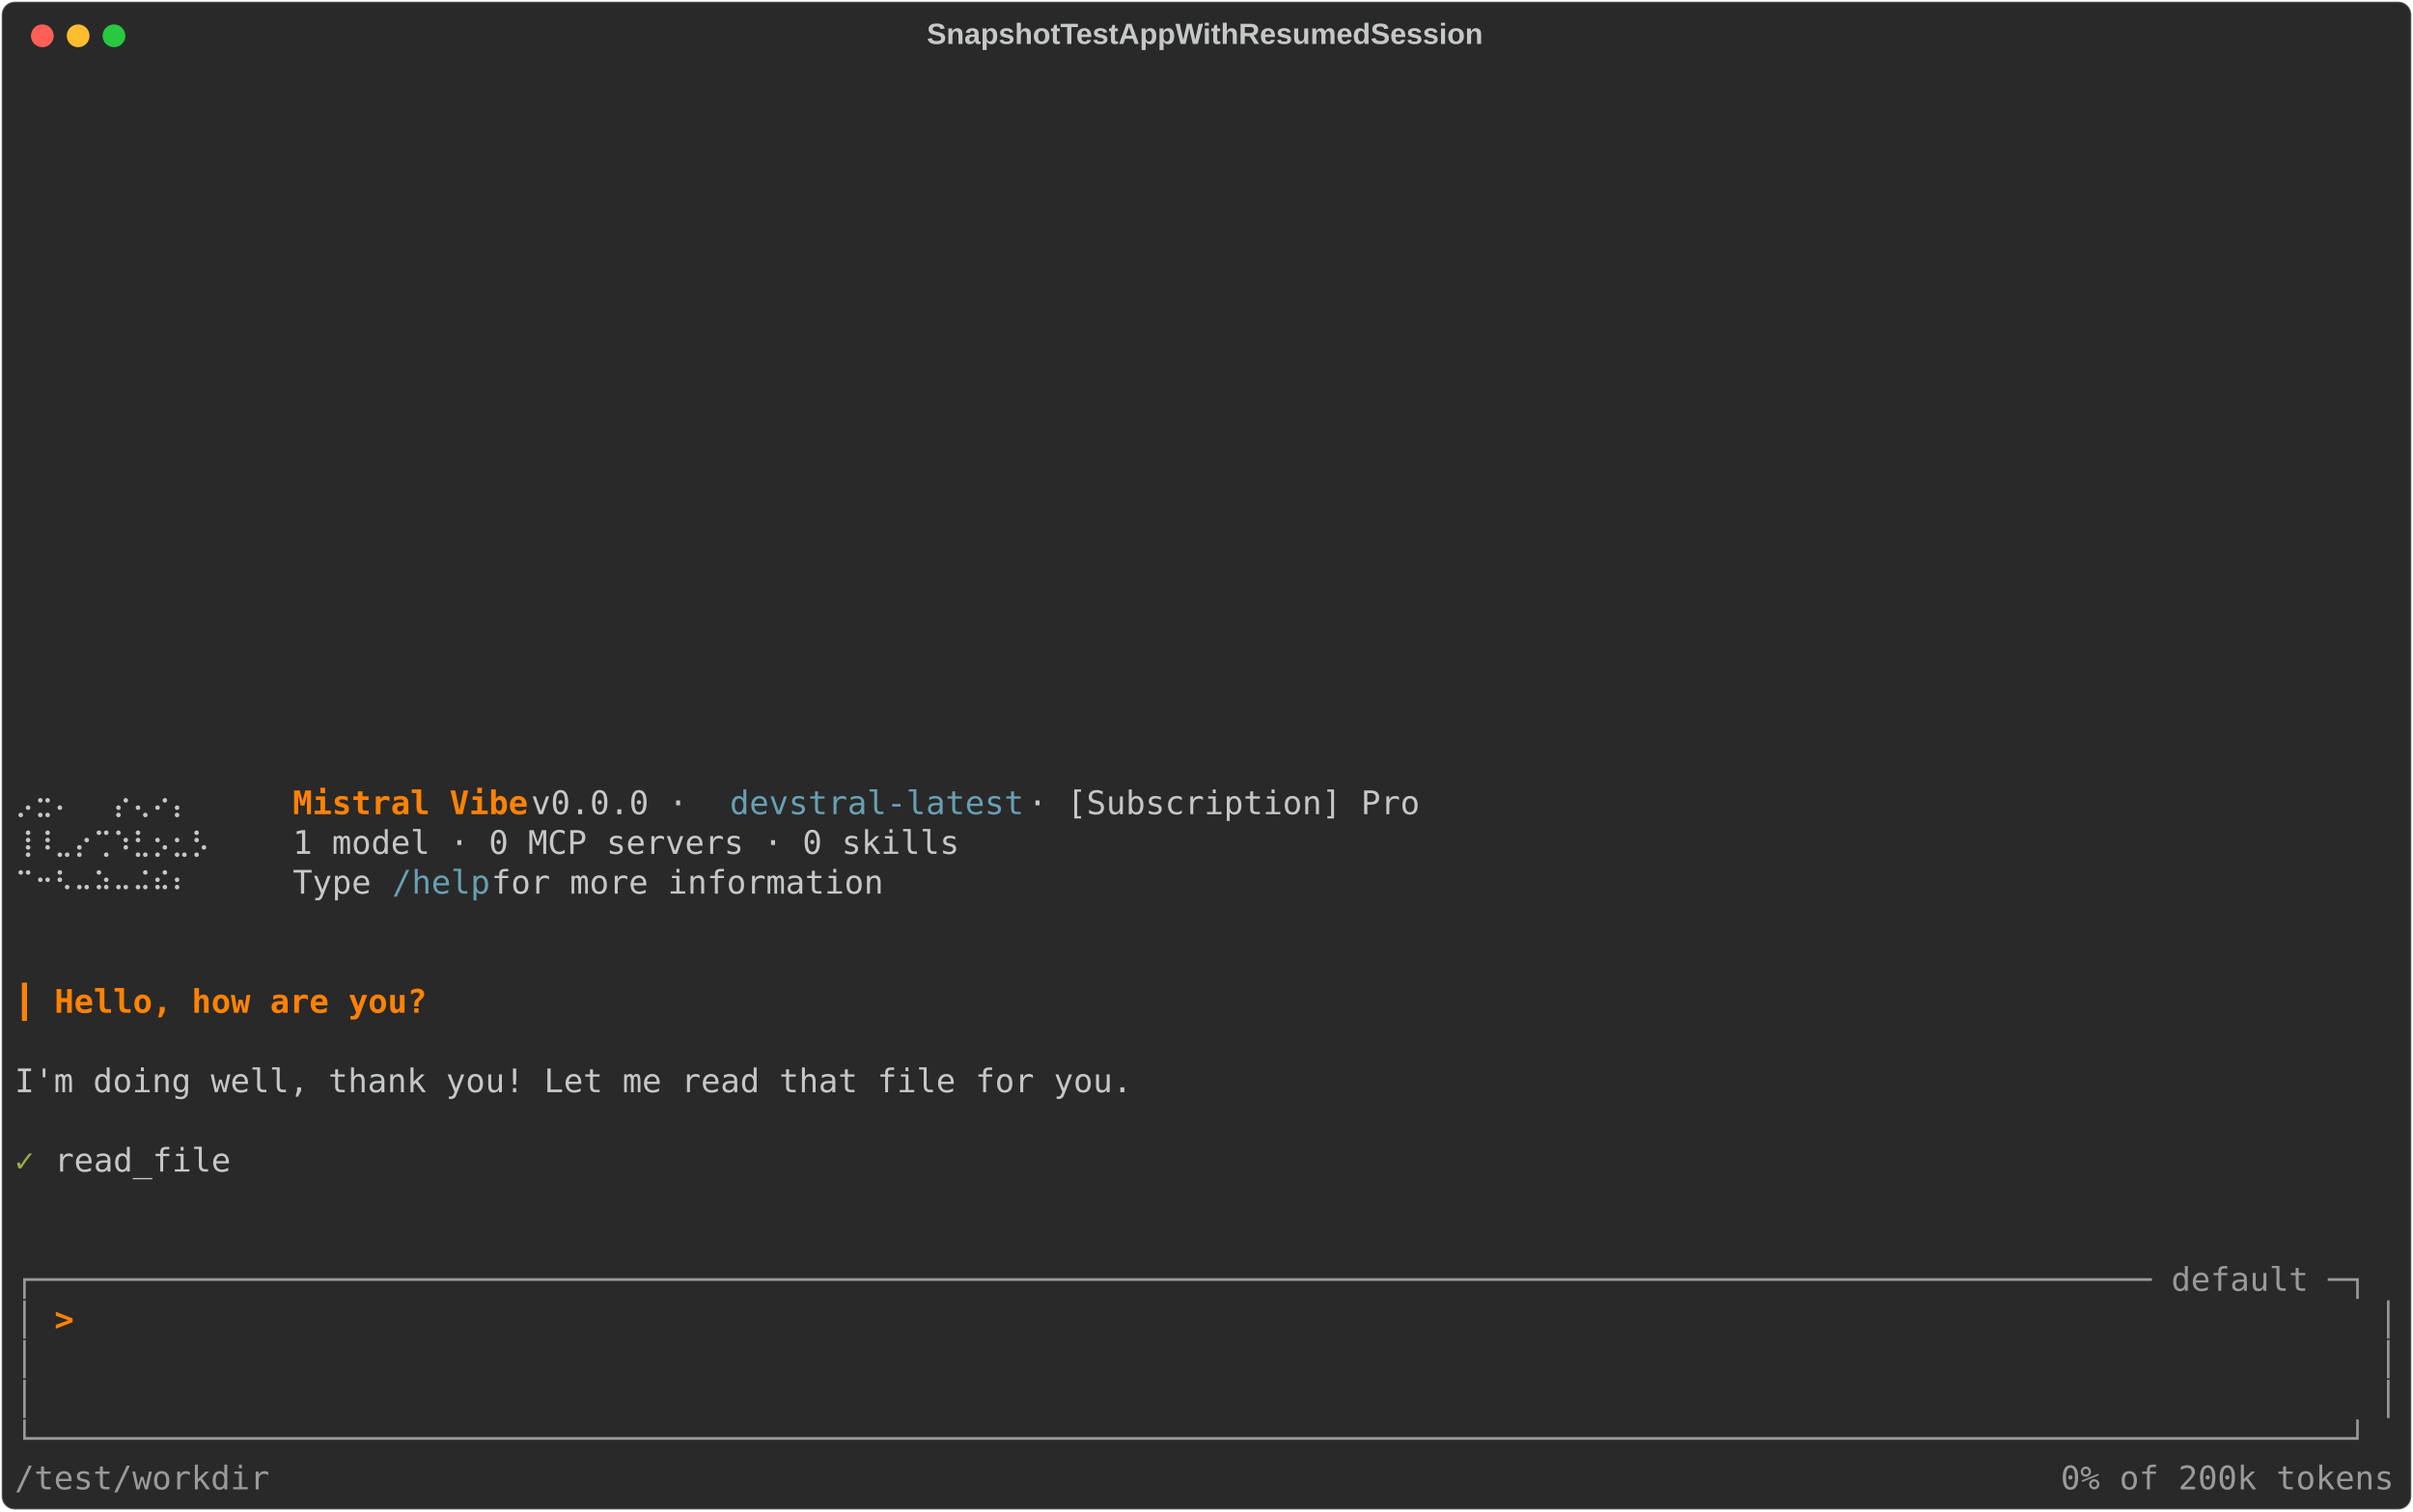
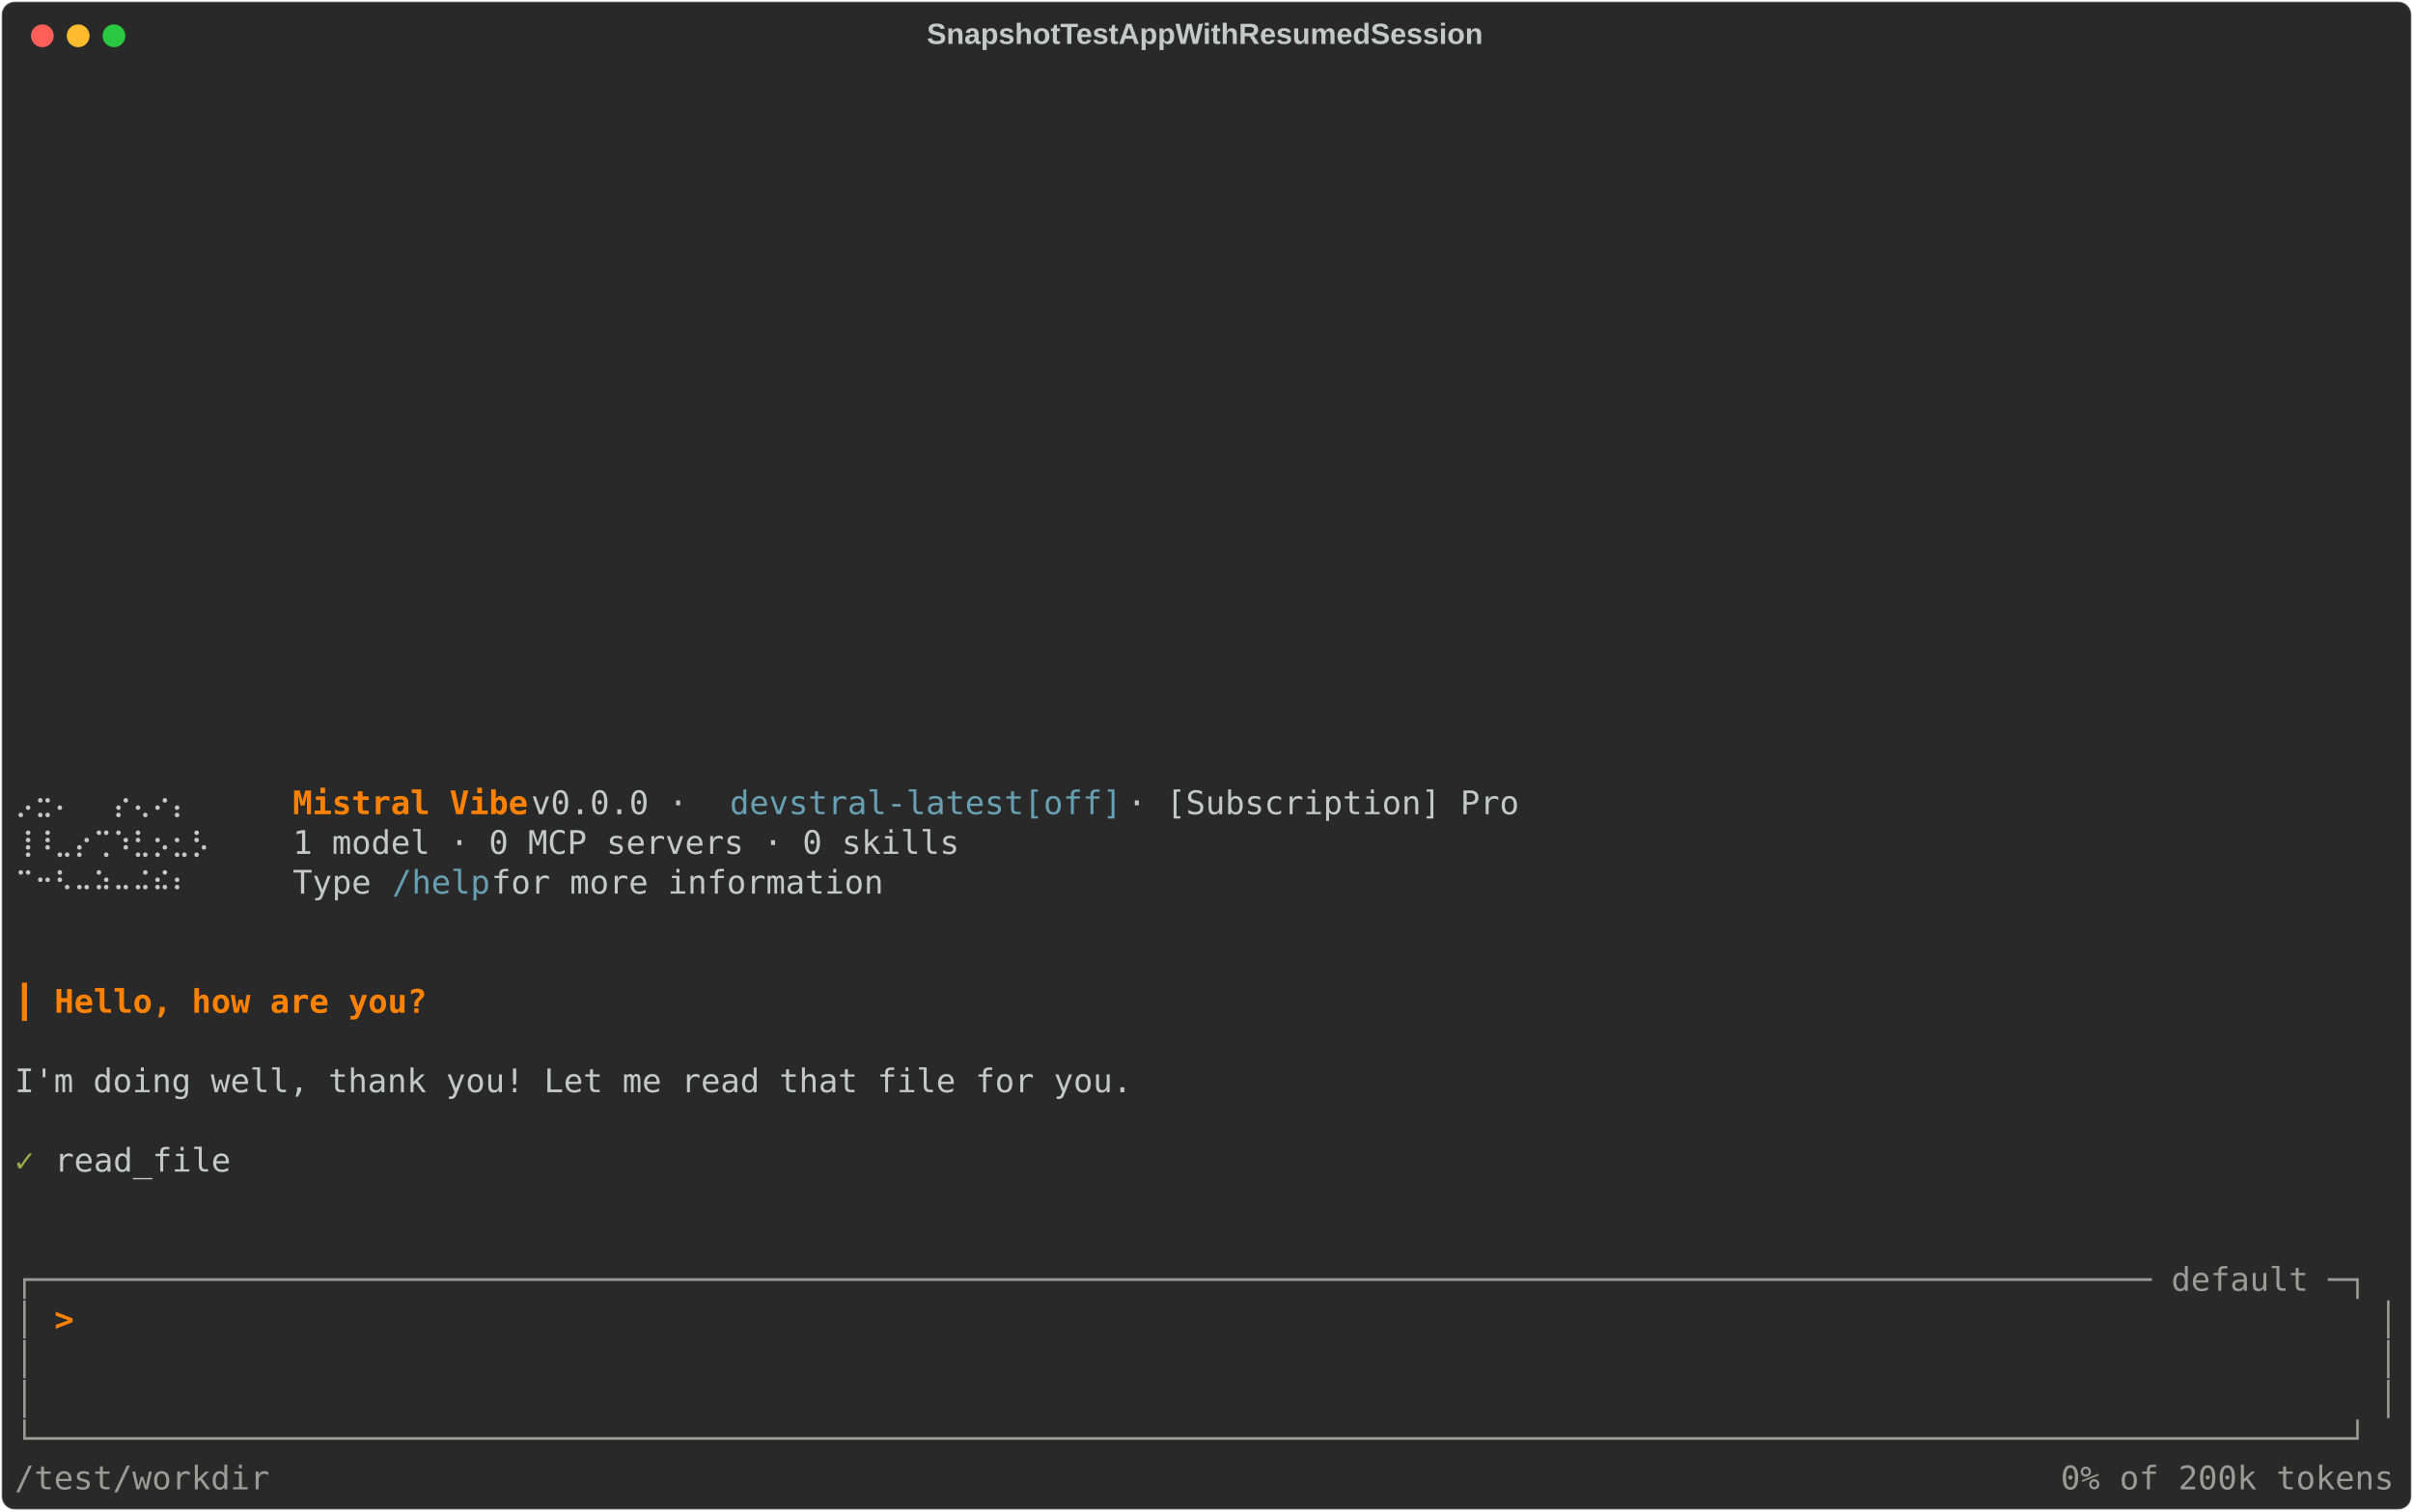
<svg xmlns="http://www.w3.org/2000/svg" class="rich-terminal" viewBox="0 0 1482 928.4">
  <style>

    @font-face {
        font-family: "Fira Code";
        src: local("FiraCode-Regular"),
                url("https://cdnjs.cloudflare.com/ajax/libs/firacode/6.2.0/woff2/FiraCode-Regular.woff2") format("woff2"),
                url("https://cdnjs.cloudflare.com/ajax/libs/firacode/6.2.0/woff/FiraCode-Regular.woff") format("woff");
        font-style: normal;
        font-weight: 400;
    }
    @font-face {
        font-family: "Fira Code";
        src: local("FiraCode-Bold"),
                url("https://cdnjs.cloudflare.com/ajax/libs/firacode/6.2.0/woff2/FiraCode-Bold.woff2") format("woff2"),
                url("https://cdnjs.cloudflare.com/ajax/libs/firacode/6.2.0/woff/FiraCode-Bold.woff") format("woff");
        font-style: bold;
        font-weight: 700;
    }

    .terminal-matrix {
        font-family: Fira Code, monospace;
        font-size: 20px;
        line-height: 24.4px;
        font-variant-east-asian: full-width;
    }

    .terminal-title {
        font-size: 18px;
        font-weight: bold;
        font-family: arial;
    }

    .terminal-r1 { fill: #c5c8c6 }
.terminal-r2 { fill: #ff8205;font-weight: bold }
.terminal-r3 { fill: #68a0b3 }
.terminal-r4 { fill: #ff8205 }
.terminal-r5 { fill: #98a84b }
.terminal-r6 { fill: #9a9b99 }
    </style>
  <defs>
    <clipPath id="terminal-clip-terminal">
      <rect x="0" y="0" width="1463.0" height="877.4" />
    </clipPath>
    <clipPath id="terminal-line-0">
      <rect x="0" y="1.5" width="1464" height="24.65" />
    </clipPath>
    <clipPath id="terminal-line-1">
      <rect x="0" y="25.9" width="1464" height="24.65" />
    </clipPath>
    <clipPath id="terminal-line-2">
      <rect x="0" y="50.3" width="1464" height="24.65" />
    </clipPath>
    <clipPath id="terminal-line-3">
      <rect x="0" y="74.7" width="1464" height="24.65" />
    </clipPath>
    <clipPath id="terminal-line-4">
      <rect x="0" y="99.1" width="1464" height="24.65" />
    </clipPath>
    <clipPath id="terminal-line-5">
      <rect x="0" y="123.5" width="1464" height="24.65" />
    </clipPath>
    <clipPath id="terminal-line-6">
      <rect x="0" y="147.9" width="1464" height="24.65" />
    </clipPath>
    <clipPath id="terminal-line-7">
      <rect x="0" y="172.3" width="1464" height="24.65" />
    </clipPath>
    <clipPath id="terminal-line-8">
      <rect x="0" y="196.7" width="1464" height="24.65" />
    </clipPath>
    <clipPath id="terminal-line-9">
      <rect x="0" y="221.1" width="1464" height="24.65" />
    </clipPath>
    <clipPath id="terminal-line-10">
      <rect x="0" y="245.5" width="1464" height="24.65" />
    </clipPath>
    <clipPath id="terminal-line-11">
      <rect x="0" y="269.9" width="1464" height="24.65" />
    </clipPath>
    <clipPath id="terminal-line-12">
      <rect x="0" y="294.3" width="1464" height="24.65" />
    </clipPath>
    <clipPath id="terminal-line-13">
      <rect x="0" y="318.7" width="1464" height="24.65" />
    </clipPath>
    <clipPath id="terminal-line-14">
      <rect x="0" y="343.1" width="1464" height="24.65" />
    </clipPath>
    <clipPath id="terminal-line-15">
      <rect x="0" y="367.5" width="1464" height="24.65" />
    </clipPath>
    <clipPath id="terminal-line-16">
      <rect x="0" y="391.9" width="1464" height="24.65" />
    </clipPath>
    <clipPath id="terminal-line-17">
      <rect x="0" y="416.3" width="1464" height="24.65" />
    </clipPath>
    <clipPath id="terminal-line-18">
      <rect x="0" y="440.7" width="1464" height="24.65" />
    </clipPath>
    <clipPath id="terminal-line-19">
      <rect x="0" y="465.1" width="1464" height="24.65" />
    </clipPath>
    <clipPath id="terminal-line-20">
      <rect x="0" y="489.5" width="1464" height="24.65" />
    </clipPath>
    <clipPath id="terminal-line-21">
      <rect x="0" y="513.9" width="1464" height="24.65" />
    </clipPath>
    <clipPath id="terminal-line-22">
      <rect x="0" y="538.3" width="1464" height="24.65" />
    </clipPath>
    <clipPath id="terminal-line-23">
      <rect x="0" y="562.7" width="1464" height="24.65" />
    </clipPath>
    <clipPath id="terminal-line-24">
      <rect x="0" y="587.1" width="1464" height="24.65" />
    </clipPath>
    <clipPath id="terminal-line-25">
      <rect x="0" y="611.5" width="1464" height="24.65" />
    </clipPath>
    <clipPath id="terminal-line-26">
      <rect x="0" y="635.9" width="1464" height="24.65" />
    </clipPath>
    <clipPath id="terminal-line-27">
      <rect x="0" y="660.3" width="1464" height="24.65" />
    </clipPath>
    <clipPath id="terminal-line-28">
      <rect x="0" y="684.7" width="1464" height="24.65" />
    </clipPath>
    <clipPath id="terminal-line-29">
      <rect x="0" y="709.1" width="1464" height="24.65" />
    </clipPath>
    <clipPath id="terminal-line-30">
      <rect x="0" y="733.5" width="1464" height="24.65" />
    </clipPath>
    <clipPath id="terminal-line-31">
      <rect x="0" y="757.9" width="1464" height="24.65" />
    </clipPath>
    <clipPath id="terminal-line-32">
      <rect x="0" y="782.3" width="1464" height="24.65" />
    </clipPath>
    <clipPath id="terminal-line-33">
      <rect x="0" y="806.7" width="1464" height="24.65" />
    </clipPath>
    <clipPath id="terminal-line-34">
      <rect x="0" y="831.1" width="1464" height="24.65" />
    </clipPath>
  </defs>
  <rect fill="#292929" stroke="rgba(255,255,255,0.35)" stroke-width="1" x="1" y="1" width="1480" height="926.4" rx="8" />
  <text class="terminal-title" fill="#c5c8c6" text-anchor="middle" x="740" y="27">SnapshotTestAppWithResumedSession</text>
  <g transform="translate(26,22)">
    <circle cx="0" cy="0" r="7" fill="#ff5f57" />
    <circle cx="22" cy="0" r="7" fill="#febc2e" />
    <circle cx="44" cy="0" r="7" fill="#28c840" />
  </g>
  <g transform="translate(9, 41)" clip-path="url(#terminal-clip-terminal)">
    <g class="terminal-matrix">
      <text class="terminal-r1" x="1464" y="20" textLength="12.2" clip-path="url(#terminal-line-0)">
</text>
      <text class="terminal-r1" x="1464" y="44.4" textLength="12.2" clip-path="url(#terminal-line-1)">
</text>
      <text class="terminal-r1" x="1464" y="68.8" textLength="12.2" clip-path="url(#terminal-line-2)">
</text>
      <text class="terminal-r1" x="1464" y="93.2" textLength="12.2" clip-path="url(#terminal-line-3)">
</text>
      <text class="terminal-r1" x="1464" y="117.6" textLength="12.2" clip-path="url(#terminal-line-4)">
</text>
      <text class="terminal-r1" x="1464" y="142" textLength="12.2" clip-path="url(#terminal-line-5)">
</text>
      <text class="terminal-r1" x="1464" y="166.4" textLength="12.2" clip-path="url(#terminal-line-6)">
</text>
      <text class="terminal-r1" x="1464" y="190.8" textLength="12.2" clip-path="url(#terminal-line-7)">
</text>
      <text class="terminal-r1" x="1464" y="215.2" textLength="12.2" clip-path="url(#terminal-line-8)">
</text>
      <text class="terminal-r1" x="1464" y="239.6" textLength="12.2" clip-path="url(#terminal-line-9)">
</text>
      <text class="terminal-r1" x="1464" y="264" textLength="12.2" clip-path="url(#terminal-line-10)">
</text>
      <text class="terminal-r1" x="1464" y="288.4" textLength="12.2" clip-path="url(#terminal-line-11)">
</text>
      <text class="terminal-r1" x="1464" y="312.8" textLength="12.2" clip-path="url(#terminal-line-12)">
</text>
      <text class="terminal-r1" x="1464" y="337.2" textLength="12.2" clip-path="url(#terminal-line-13)">
</text>
      <text class="terminal-r1" x="1464" y="361.6" textLength="12.2" clip-path="url(#terminal-line-14)">
</text>
      <text class="terminal-r1" x="1464" y="386" textLength="12.2" clip-path="url(#terminal-line-15)">
</text>
      <text class="terminal-r1" x="1464" y="410.4" textLength="12.2" clip-path="url(#terminal-line-16)">
</text>
      <text class="terminal-r1" x="1464" y="434.8" textLength="12.2" clip-path="url(#terminal-line-17)">
</text>
      <text class="terminal-r1" x="0" y="459.2" textLength="134.2" clip-path="url(#terminal-line-18)">  ⡠⣒⠄  ⡔⢄⠔⡄</text>
      <text class="terminal-r2" x="170.8" y="459.2" textLength="146.4" clip-path="url(#terminal-line-18)">Mistral Vibe</text>
      <text class="terminal-r1" x="317.2" y="459.2" textLength="122" clip-path="url(#terminal-line-18)"> v0.0.0 · </text>
-       <text class="terminal-r3" x="439.2" y="459.2" textLength="183" clip-path="url(#terminal-line-18)">devstral-latest</text>
-       <text class="terminal-r1" x="622.2" y="459.2" textLength="256.2" clip-path="url(#terminal-line-18)"> · [Subscription] Pro</text>
+       <text class="terminal-r3" x="439.2" y="459.2" textLength="244" clip-path="url(#terminal-line-18)">devstral-latest[off]</text>
+       <text class="terminal-r1" x="683.2" y="459.2" textLength="256.2" clip-path="url(#terminal-line-18)"> · [Subscription] Pro</text>
      <text class="terminal-r1" x="1464" y="459.2" textLength="12.2" clip-path="url(#terminal-line-18)">
</text>
      <text class="terminal-r1" x="0" y="483.6" textLength="134.2" clip-path="url(#terminal-line-19)"> ⢸⠸⣀⡔⢉⠱⣃⡢⣂⡣</text>
      <text class="terminal-r1" x="170.8" y="483.6" textLength="414.8" clip-path="url(#terminal-line-19)">1 model · 0 MCP servers · 0 skills</text>
      <text class="terminal-r1" x="1464" y="483.6" textLength="12.2" clip-path="url(#terminal-line-19)">
</text>
      <text class="terminal-r1" x="0" y="508" textLength="134.2" clip-path="url(#terminal-line-20)">  ⠉⠒⠣⠤⠵⠤⠬⠮⠆</text>
      <text class="terminal-r1" x="170.8" y="508" textLength="61" clip-path="url(#terminal-line-20)">Type </text>
      <text class="terminal-r3" x="231.8" y="508" textLength="61" clip-path="url(#terminal-line-20)">/help</text>
      <text class="terminal-r1" x="292.8" y="508" textLength="256.2" clip-path="url(#terminal-line-20)"> for more information</text>
      <text class="terminal-r1" x="1464" y="508" textLength="12.2" clip-path="url(#terminal-line-20)">
</text>
      <text class="terminal-r1" x="1464" y="532.4" textLength="12.2" clip-path="url(#terminal-line-21)">
</text>
      <text class="terminal-r1" x="1464" y="556.8" textLength="12.2" clip-path="url(#terminal-line-22)">
</text>
      <text class="terminal-r4" x="0" y="581.2" textLength="12.2" clip-path="url(#terminal-line-23)">┃</text>
      <text class="terminal-r2" x="24.4" y="581.2" textLength="231.8" clip-path="url(#terminal-line-23)">Hello, how are you?</text>
      <text class="terminal-r1" x="1464" y="581.2" textLength="12.2" clip-path="url(#terminal-line-23)">
</text>
      <text class="terminal-r1" x="1464" y="605.6" textLength="12.2" clip-path="url(#terminal-line-24)">
</text>
      <text class="terminal-r1" x="0" y="630" textLength="695.4" clip-path="url(#terminal-line-25)">I'm doing well, thank you! Let me read that file for you.</text>
      <text class="terminal-r1" x="1464" y="630" textLength="12.2" clip-path="url(#terminal-line-25)">
</text>
      <text class="terminal-r1" x="1464" y="654.4" textLength="12.2" clip-path="url(#terminal-line-26)">
</text>
      <text class="terminal-r5" x="0" y="678.8" textLength="12.2" clip-path="url(#terminal-line-27)">✓</text>
      <text class="terminal-r1" x="24.4" y="678.8" textLength="109.8" clip-path="url(#terminal-line-27)">read_file</text>
      <text class="terminal-r1" x="1464" y="678.8" textLength="12.2" clip-path="url(#terminal-line-27)">
</text>
      <text class="terminal-r1" x="1464" y="703.2" textLength="12.2" clip-path="url(#terminal-line-28)">
</text>
      <text class="terminal-r1" x="1464" y="727.6" textLength="12.2" clip-path="url(#terminal-line-29)">
</text>
      <text class="terminal-r6" x="0" y="752" textLength="1464" clip-path="url(#terminal-line-30)">┌──────────────────────────────────────────────────────────────────────────────────────────────────────────── default ─┐</text>
      <text class="terminal-r1" x="1464" y="752" textLength="12.2" clip-path="url(#terminal-line-30)">
</text>
      <text class="terminal-r6" x="0" y="776.4" textLength="12.2" clip-path="url(#terminal-line-31)">│</text>
      <text class="terminal-r2" x="24.4" y="776.4" textLength="12.2" clip-path="url(#terminal-line-31)">&gt;</text>
      <text class="terminal-r6" x="1451.8" y="776.4" textLength="12.2" clip-path="url(#terminal-line-31)">│</text>
      <text class="terminal-r1" x="1464" y="776.4" textLength="12.2" clip-path="url(#terminal-line-31)">
</text>
      <text class="terminal-r6" x="0" y="800.8" textLength="12.2" clip-path="url(#terminal-line-32)">│</text>
      <text class="terminal-r6" x="1451.8" y="800.8" textLength="12.2" clip-path="url(#terminal-line-32)">│</text>
      <text class="terminal-r1" x="1464" y="800.8" textLength="12.2" clip-path="url(#terminal-line-32)">
</text>
      <text class="terminal-r6" x="0" y="825.2" textLength="12.2" clip-path="url(#terminal-line-33)">│</text>
      <text class="terminal-r6" x="1451.8" y="825.2" textLength="12.2" clip-path="url(#terminal-line-33)">│</text>
      <text class="terminal-r1" x="1464" y="825.2" textLength="12.2" clip-path="url(#terminal-line-33)">
</text>
      <text class="terminal-r6" x="0" y="849.6" textLength="1464" clip-path="url(#terminal-line-34)">└──────────────────────────────────────────────────────────────────────────────────────────────────────────────────────┘</text>
      <text class="terminal-r1" x="1464" y="849.6" textLength="12.2" clip-path="url(#terminal-line-34)">
</text>
      <text class="terminal-r6" x="0" y="874" textLength="158.6" clip-path="url(#terminal-line-35)">/test/workdir</text>
      <text class="terminal-r6" x="1256.6" y="874" textLength="207.4" clip-path="url(#terminal-line-35)">0% of 200k tokens</text>
    </g>
  </g>
</svg>
